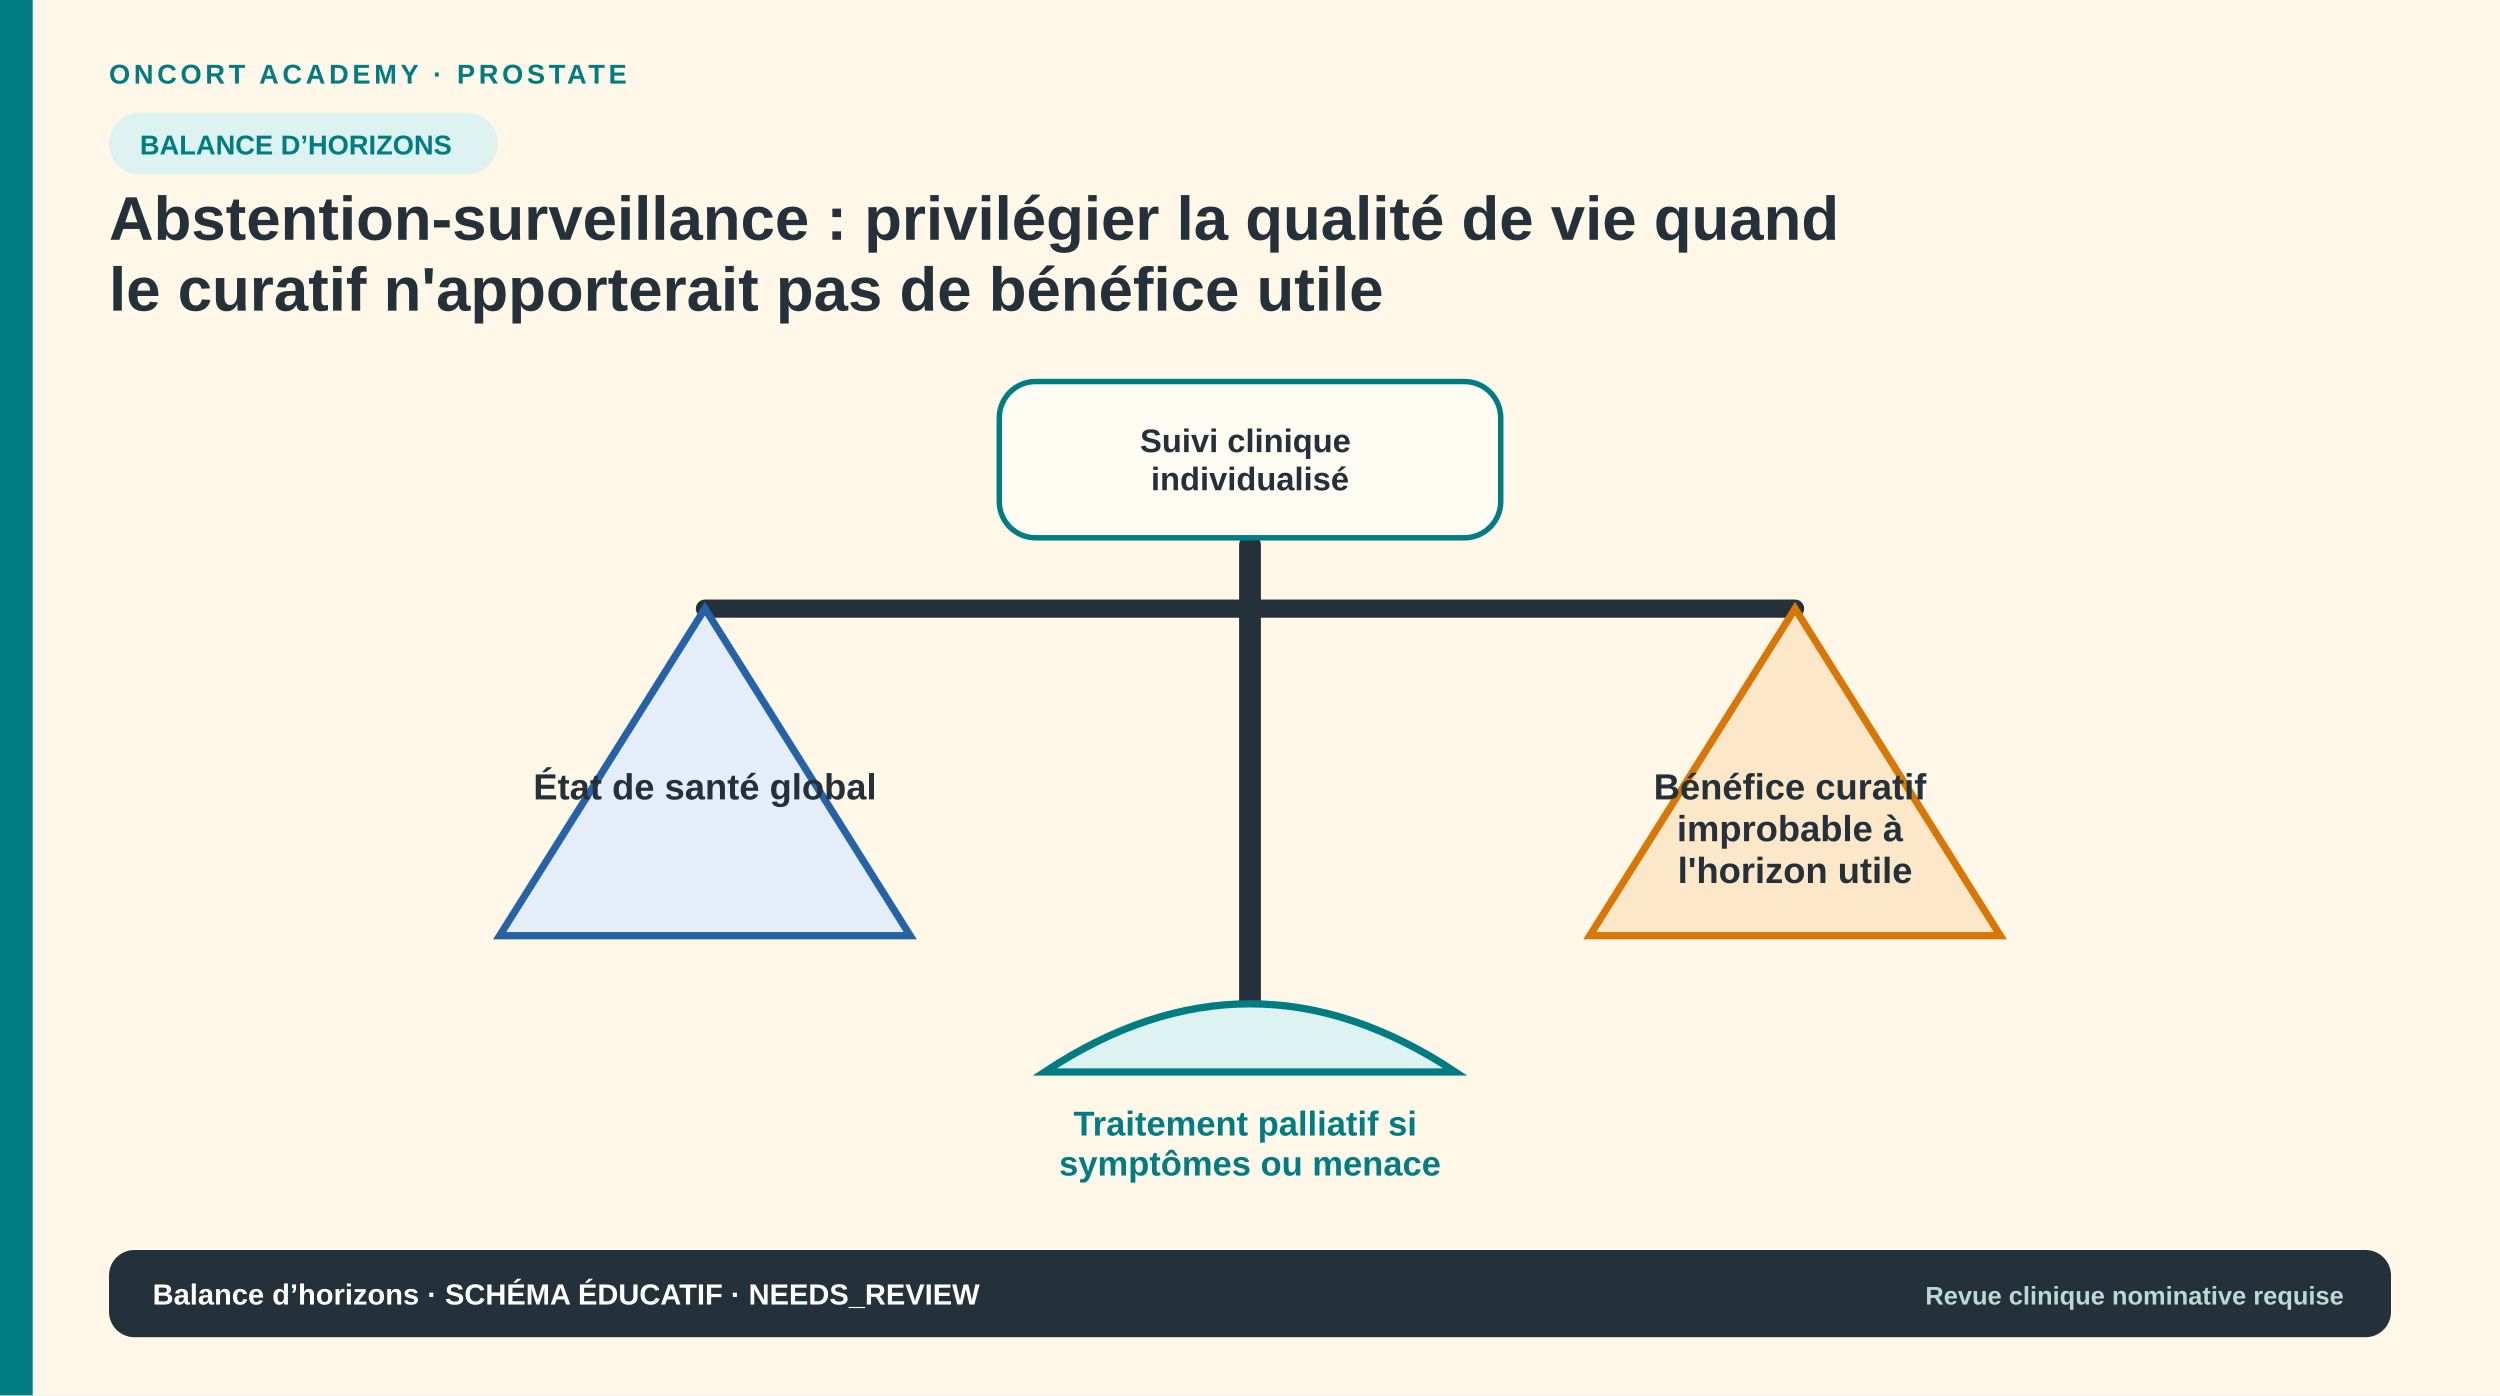
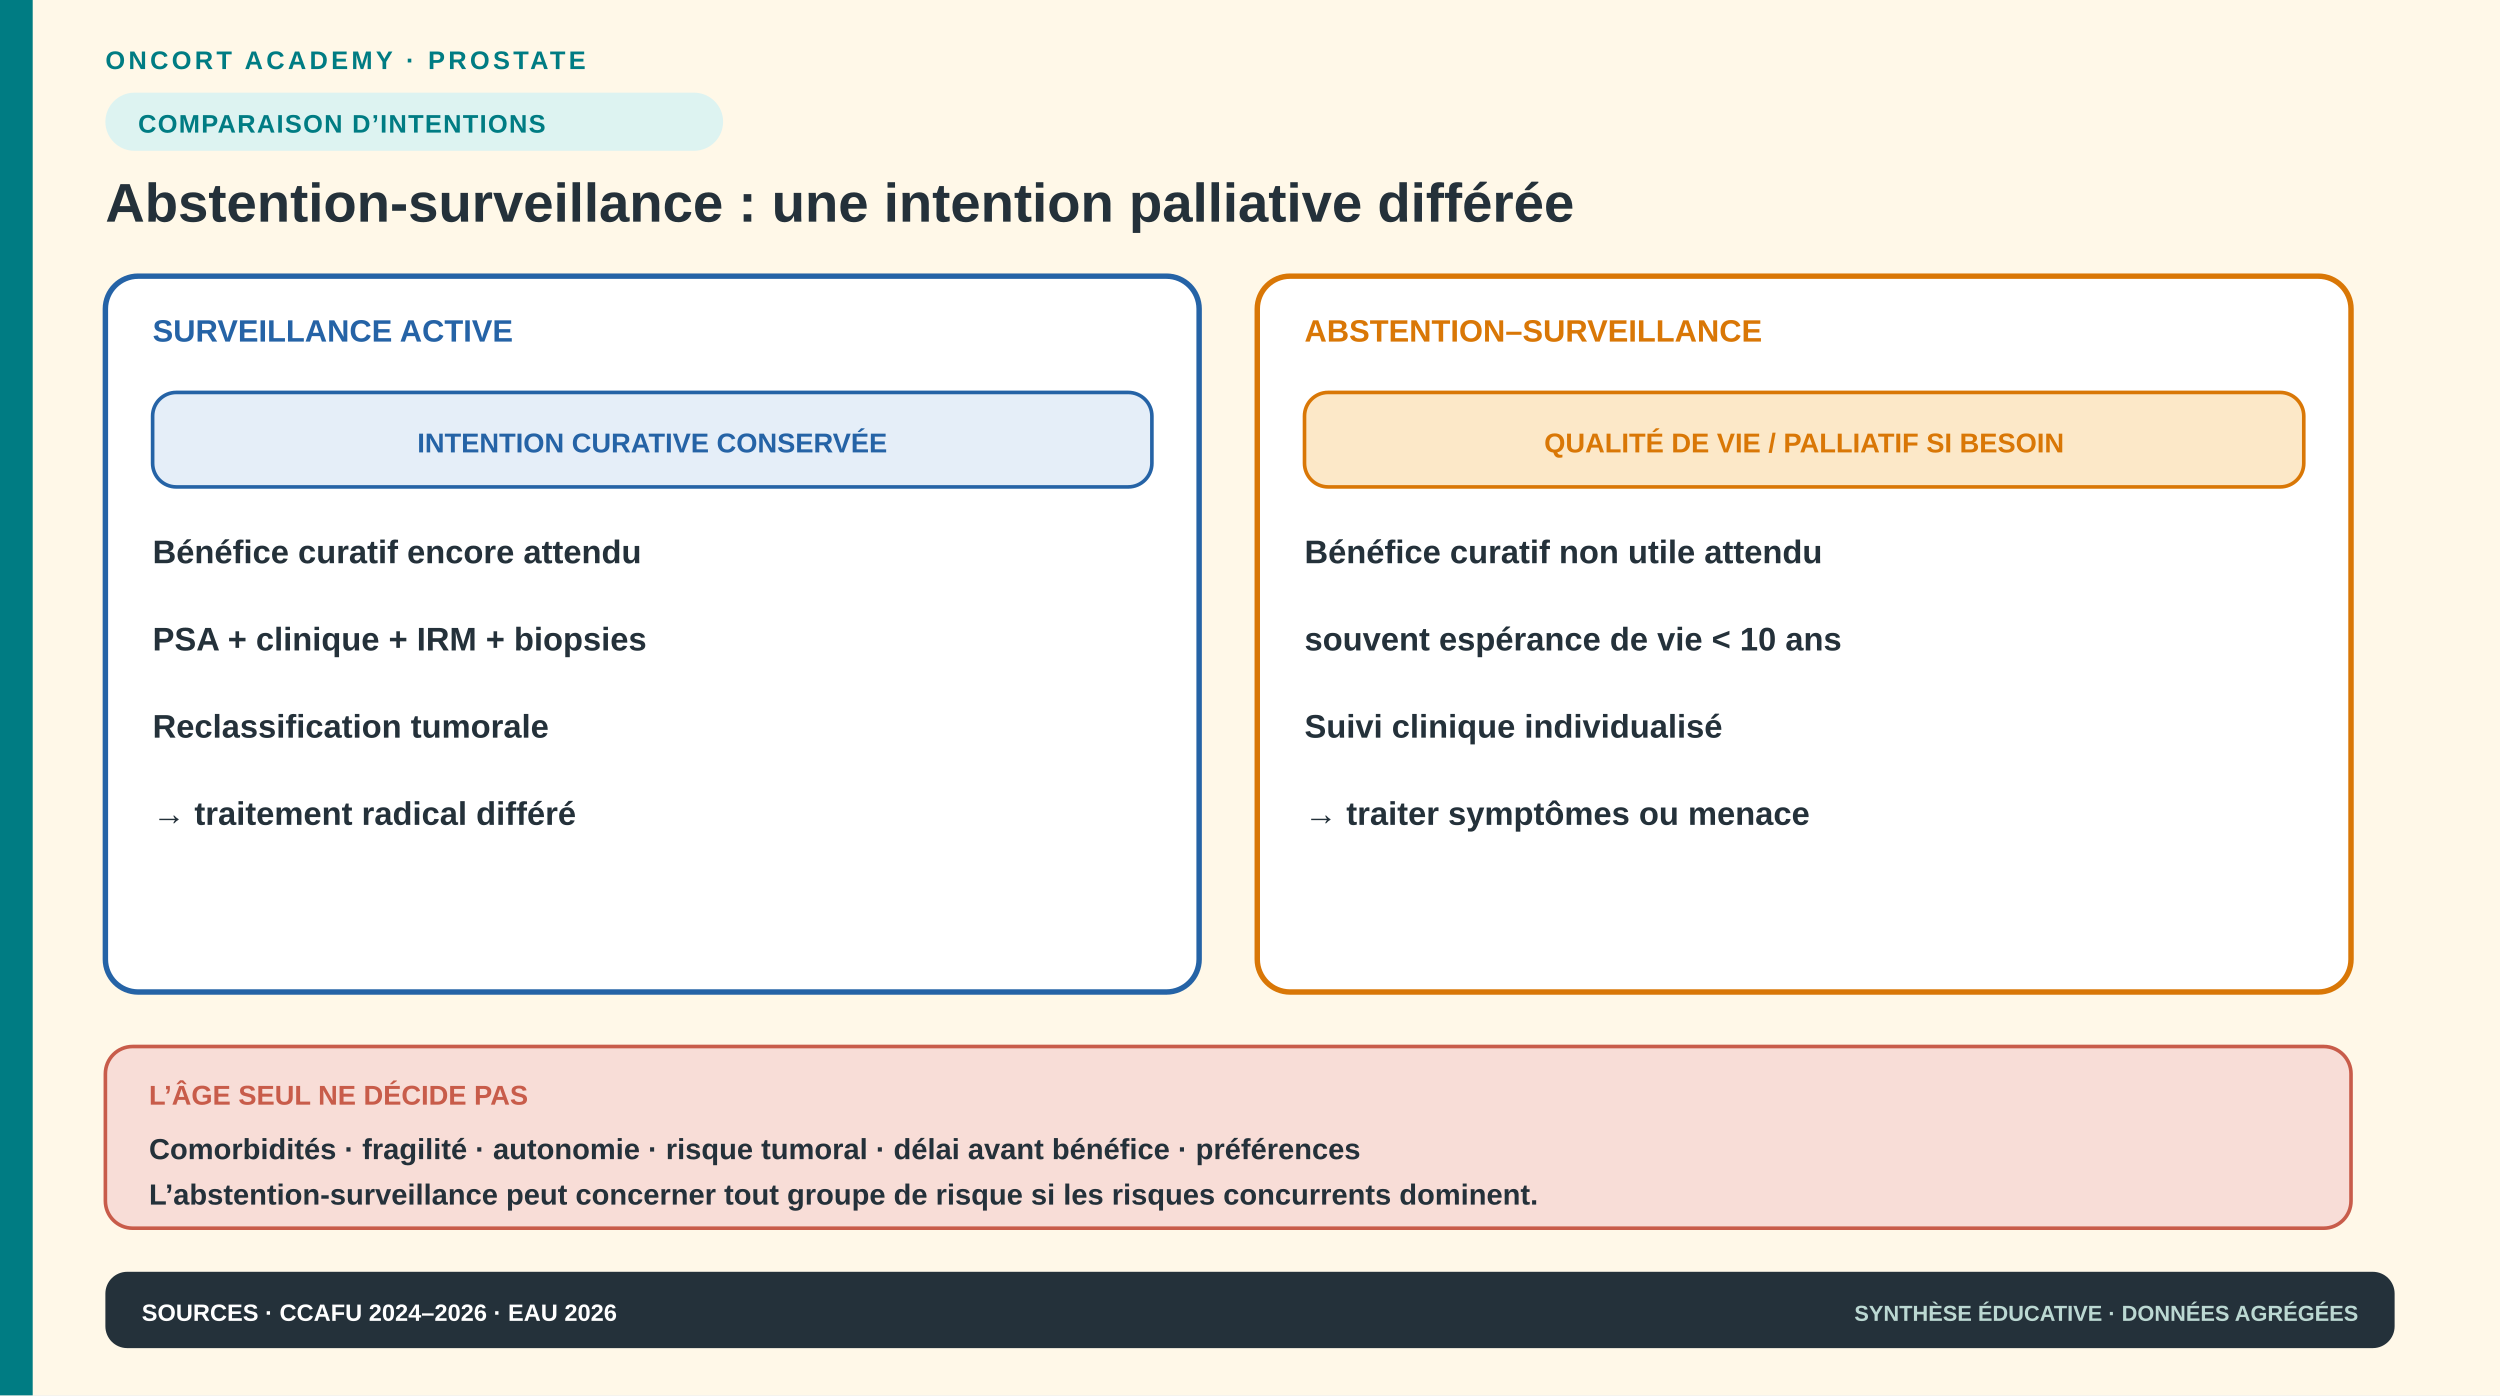
<svg xmlns="http://www.w3.org/2000/svg" width="1376" height="768" viewBox="0 0 1376 768" role="img" aria-labelledby="title desc">
  <defs>
-     <marker id="arrow" markerWidth="6" markerHeight="6" refX="5.5" refY="3" orient="auto">
-       <path d="M 0 0 L 6 3 L 0 6 z" fill="#24313A" />
+     <marker id="arrow" markerWidth="8" markerHeight="8" refX="7" refY="4" orient="auto">
+       <path d="M0,0 L8,4 L0,8 z" fill="#24313A" />
    </marker>
  </defs>
  <rect width="1376" height="768" fill="#FFF8E8" />
  <rect width="18" height="768" fill="#007C83" />
-   <text x="60" y="46" font-family="Arial, Helvetica, sans-serif" font-size="15" font-weight="800" fill="#007C83" letter-spacing="2">ONCORT ACADEMY · PROSTATE</text>
-   <rect x="60" y="62" width="214" height="34" rx="17" fill="#DDF3F1" />
-   <text x="77" y="85" font-family="Arial, Helvetica, sans-serif" font-size="15" font-weight="800" fill="#007C83">BALANCE D’HORIZONS</text>
-   <text x="60" y="132" font-family="Arial, Helvetica, sans-serif" font-size="34" font-weight="800" fill="#24313A" text-anchor="start">
-     <tspan x="60" dy="0">Abstention-surveillance : privilégier la qualité de vie quand</tspan>
-     <tspan x="60" dy="39">le curatif n'apporterait pas de bénéfice utile</tspan>
+   <text x="58" y="38" font-family="Arial, Helvetica, sans-serif" font-size="14" font-weight="800" fill="#007C83" text-anchor="start" letter-spacing="1.8">ONCORT ACADEMY · PROSTATE</text>
+   <rect x="58" y="51" width="340" height="32" rx="16" fill="#DDF3F1" stroke="#DDF3F1" stroke-width="0" />
+   <text x="76" y="73" font-family="Arial, Helvetica, sans-serif" font-size="14" font-weight="800" fill="#007C83" text-anchor="start" letter-spacing="0.7">COMPARAISON D’INTENTIONS</text>
+   <text x="58" y="122" font-family="Arial, Helvetica, sans-serif" font-size="30" font-weight="800" fill="#24313A" text-anchor="start" letter-spacing="0">Abstention-surveillance : une intention palliative différée</text>
+   <rect x="58" y="152" width="602" height="394" rx="18" fill="#FFFFFF" stroke="#2563A6" stroke-width="3" />
+   <text x="84" y="188" font-family="Arial, Helvetica, sans-serif" font-size="17" font-weight="850" fill="#2563A6" text-anchor="start" letter-spacing="0">SURVEILLANCE ACTIVE</text>
+   <rect x="84" y="216" width="550" height="52" rx="13" fill="#E5EEF8" stroke="#2563A6" stroke-width="2" />
+   <text x="359" y="249" font-family="Arial, Helvetica, sans-serif" font-size="15" font-weight="850" fill="#2563A6" text-anchor="middle" letter-spacing="0">INTENTION CURATIVE CONSERVÉE</text>
+   <text x="84" y="310" font-family="Arial, Helvetica, sans-serif" font-size="18" font-weight="750" fill="#24313A" text-anchor="start">
+     <tspan x="84" dy="0">Bénéfice curatif encore attendu</tspan>
+     <tspan x="84" dy="48">PSA + clinique + IRM + biopsies</tspan>
+     <tspan x="84" dy="48">Reclassification tumorale</tspan>
+     <tspan x="84" dy="48">→ traitement radical différé</tspan>
  </text>
-   <line x1="688" y1="300" x2="688" y2="565" stroke="#24313A" stroke-width="12" stroke-linecap="round" />
-   <line x1="388" y1="335" x2="988" y2="335" stroke="#24313A" stroke-width="10" stroke-linecap="round" />
-   <path d="M 388 335 L 275 515 H 501 Z" fill="#E5EEF8" stroke="#2563A6" stroke-width="4" />
-   <path d="M 988 335 L 875 515 H 1101 Z" fill="#FCE8C8" stroke="#D97706" stroke-width="4" />
-   <path d="M 575 590 Q 688 515 801 590 Z" fill="#DDF3F1" stroke="#007C83" stroke-width="4" />
-   <text x="388" y="440" font-family="Arial, Helvetica, sans-serif" font-size="20" font-weight="750" fill="#24313A" text-anchor="middle">
-     <tspan x="388" dy="0">État de santé global</tspan>
+   <rect x="692" y="152" width="602" height="394" rx="18" fill="#FFFFFF" stroke="#D97706" stroke-width="3" />
+   <text x="718" y="188" font-family="Arial, Helvetica, sans-serif" font-size="17" font-weight="850" fill="#D97706" text-anchor="start" letter-spacing="0">ABSTENTION–SURVEILLANCE</text>
+   <rect x="718" y="216" width="550" height="52" rx="13" fill="#FCE8C8" stroke="#D97706" stroke-width="2" />
+   <text x="993" y="249" font-family="Arial, Helvetica, sans-serif" font-size="15" font-weight="850" fill="#D97706" text-anchor="middle" letter-spacing="0">QUALITÉ DE VIE / PALLIATIF SI BESOIN</text>
+   <text x="718" y="310" font-family="Arial, Helvetica, sans-serif" font-size="18" font-weight="750" fill="#24313A" text-anchor="start">
+     <tspan x="718" dy="0">Bénéfice curatif non utile attendu</tspan>
+     <tspan x="718" dy="48">souvent espérance de vie &lt; 10 ans</tspan>
+     <tspan x="718" dy="48">Suivi clinique individualisé</tspan>
+     <tspan x="718" dy="48">→ traiter symptômes ou menace</tspan>
  </text>
-   <text x="988" y="440" font-family="Arial, Helvetica, sans-serif" font-size="20" font-weight="750" fill="#24313A" text-anchor="middle">
-     <tspan x="988" dy="0">Bénéfice curatif</tspan>
-     <tspan x="988" dy="23">improbable à</tspan>
-     <tspan x="988" dy="23">l'horizon utile</tspan>
+   <rect x="58" y="576" width="1236" height="100" rx="15" fill="#F8DDD7" stroke="#C85C4A" stroke-width="2" />
+   <text x="82" y="608" font-family="Arial, Helvetica, sans-serif" font-size="15" font-weight="850" fill="#C85C4A" text-anchor="start" letter-spacing="0">L’ÂGE SEUL NE DÉCIDE PAS</text>
+   <text x="82" y="638" font-family="Arial, Helvetica, sans-serif" font-size="16" font-weight="800" fill="#24313A" text-anchor="start">
+     <tspan x="82" dy="0">Comorbidités · fragilité · autonomie · risque tumoral · délai avant bénéfice · préférences</tspan>
+     <tspan x="82" dy="25">L’abstention-surveillance peut concerner tout groupe de risque si les risques concurrents dominent.</tspan>
  </text>
-   <g>
-     <rect x="550" y="210" width="276" height="86" rx="20" fill="#FFFCF4" stroke="#007C83" stroke-width="3" />
-     <text x="688" y="248.86" font-family="Arial, Helvetica, sans-serif" font-size="18" font-weight="700" fill="#24313A" text-anchor="middle">
-       <tspan x="688" dy="0">Suivi clinique</tspan>
-       <tspan x="688" dy="21">individualisé</tspan>
-     </text>
-   </g>
-   <text x="688" y="625" font-family="Arial, Helvetica, sans-serif" font-size="19" font-weight="800" fill="#007C83" text-anchor="middle">
-     <tspan x="688" dy="0">Traitement palliatif si</tspan>
-     <tspan x="688" dy="22">symptômes ou menace</tspan>
-   </text>
-   <rect x="60" y="688" width="1256" height="48" rx="14" fill="#24313A" />
-   <text x="84" y="718" font-family="Arial, Helvetica, sans-serif" font-size="16" font-weight="750" fill="#FFFFFF">Balance d’horizons · SCHÉMA ÉDUCATIF · NEEDS_REVIEW</text>
-   <text x="1290" y="718" font-family="Arial, Helvetica, sans-serif" font-size="14" font-weight="650" fill="#BBD8D2" text-anchor="end">Revue clinique nominative requise</text>
+   <rect x="58" y="700" width="1260" height="42" rx="12" fill="#24313A" stroke="#24313A" stroke-width="0" />
+   <text x="78" y="727" font-family="Arial, Helvetica, sans-serif" font-size="13" font-weight="700" fill="#FFFFFF" text-anchor="start" letter-spacing="0">SOURCES · CCAFU 2024–2026 · EAU 2026</text>
+   <text x="1298" y="727" font-family="Arial, Helvetica, sans-serif" font-size="12" font-weight="700" fill="#BBD8D2" text-anchor="end" letter-spacing="0">SYNTHÈSE ÉDUCATIVE · DONNÉES AGRÉGÉES</text>
</svg>
